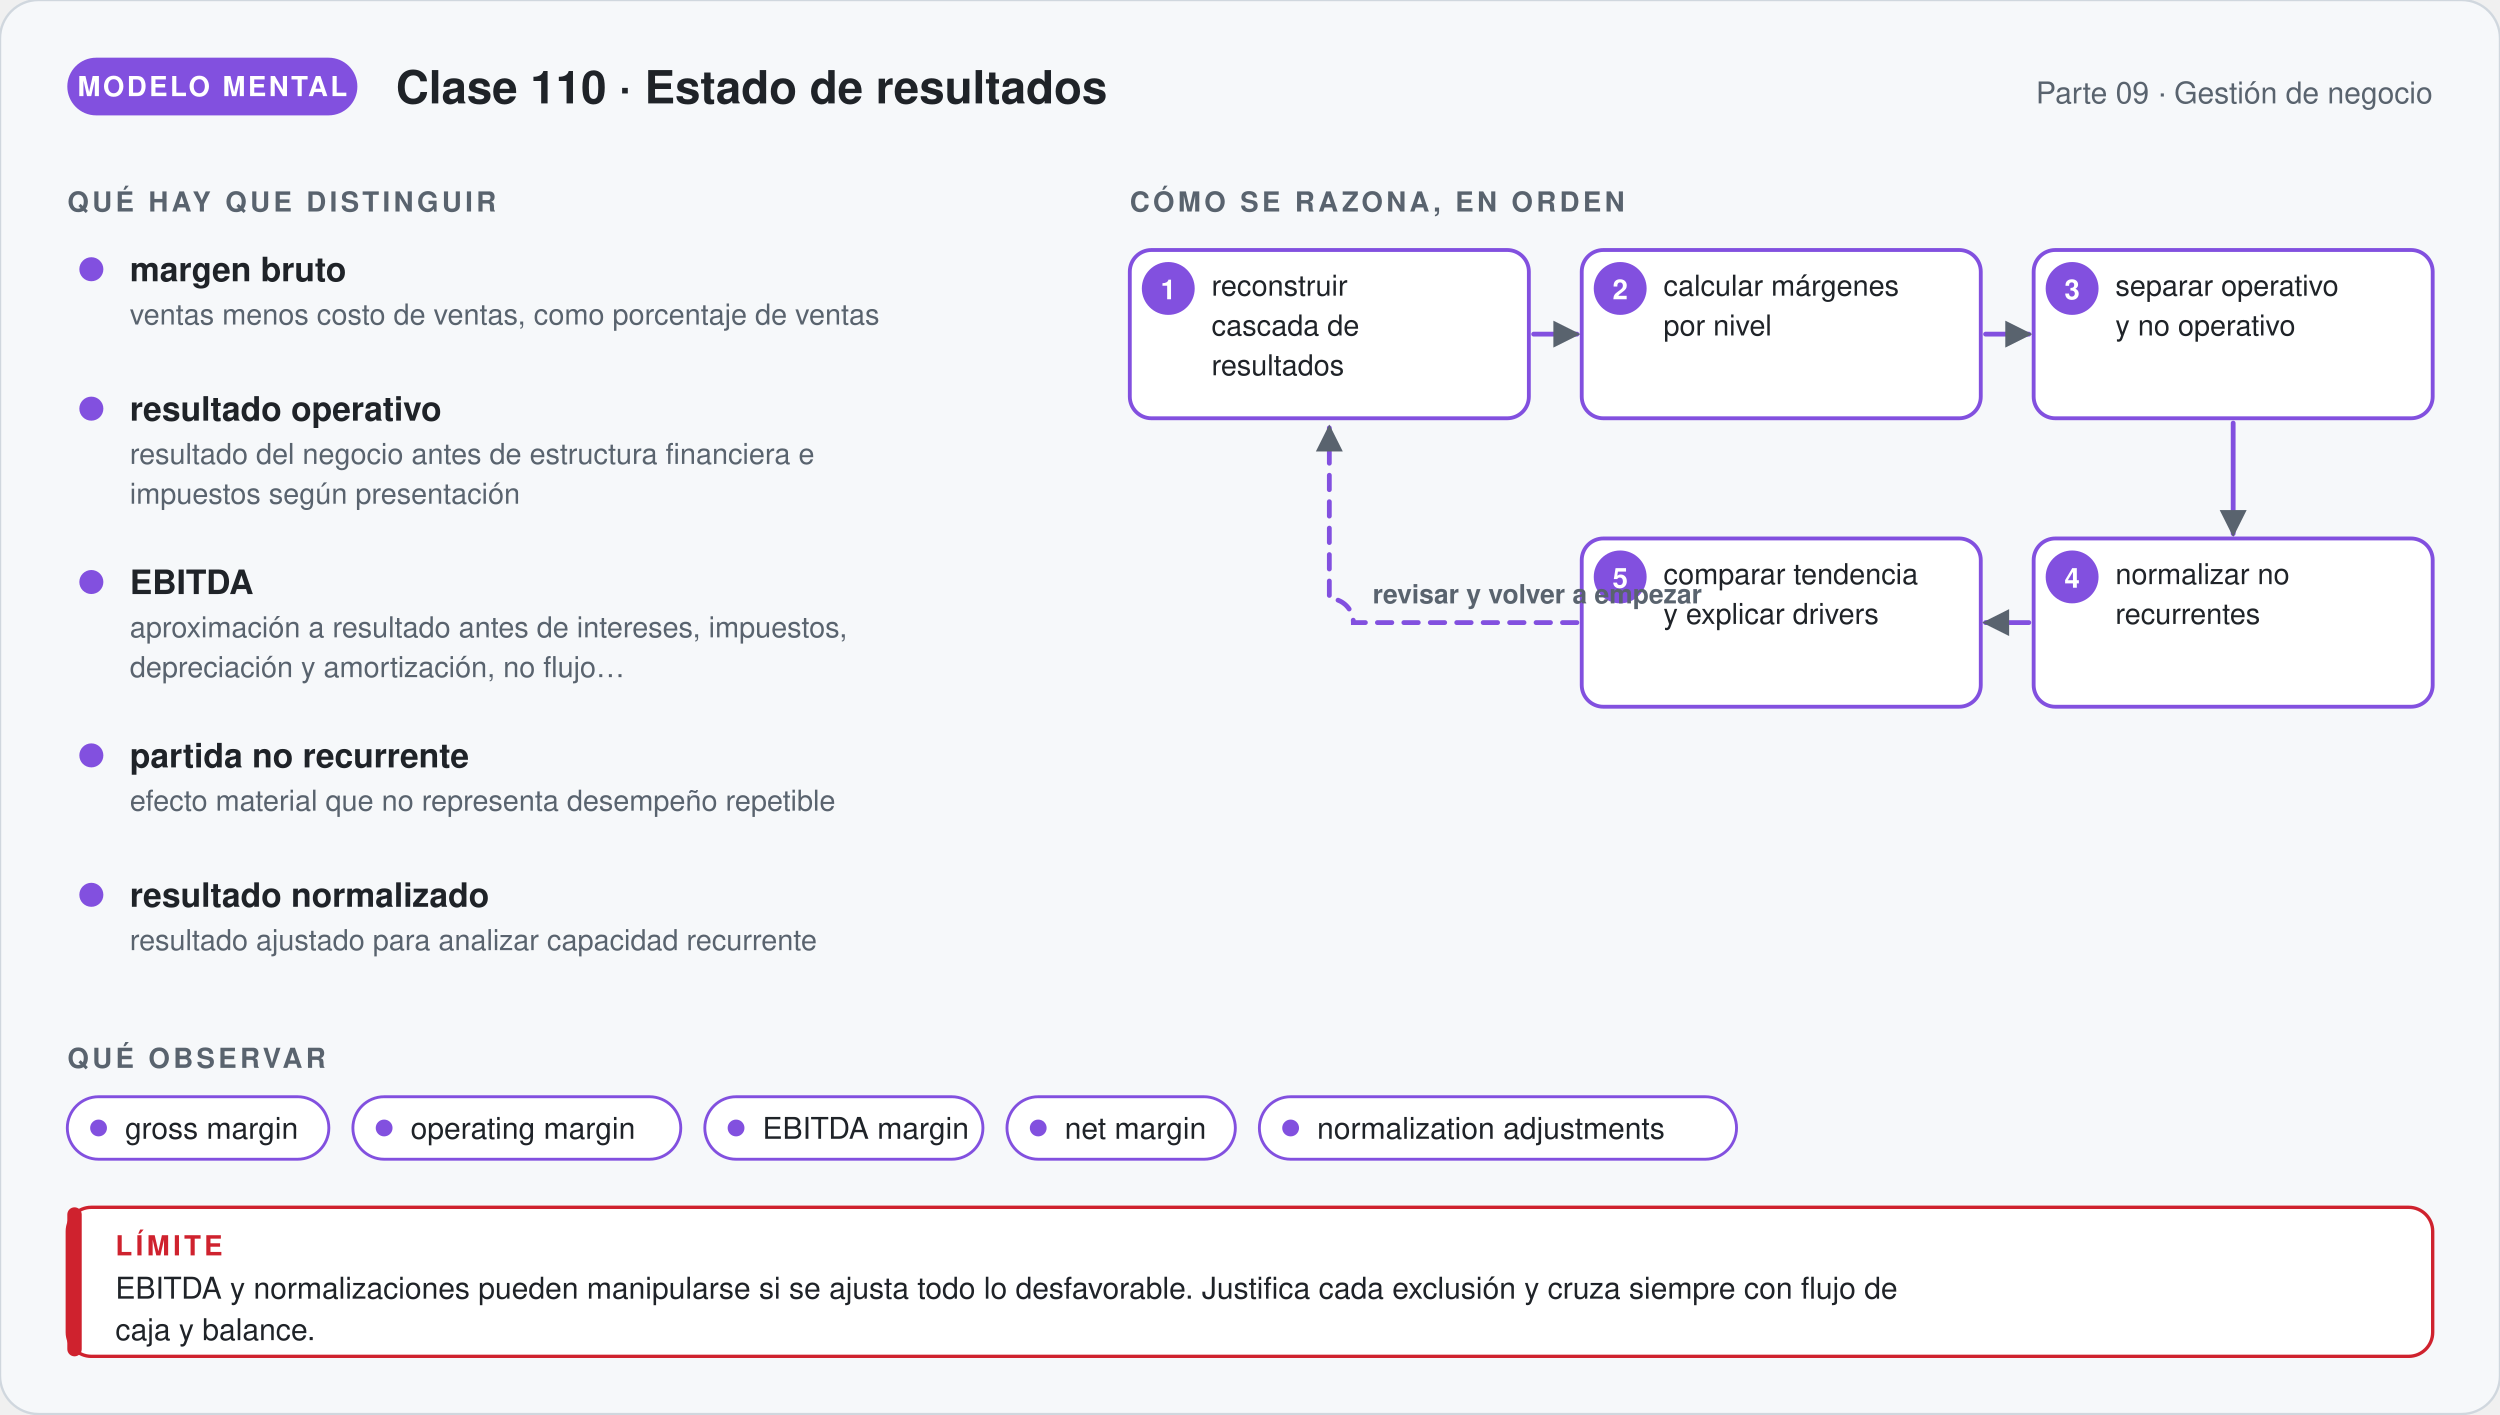
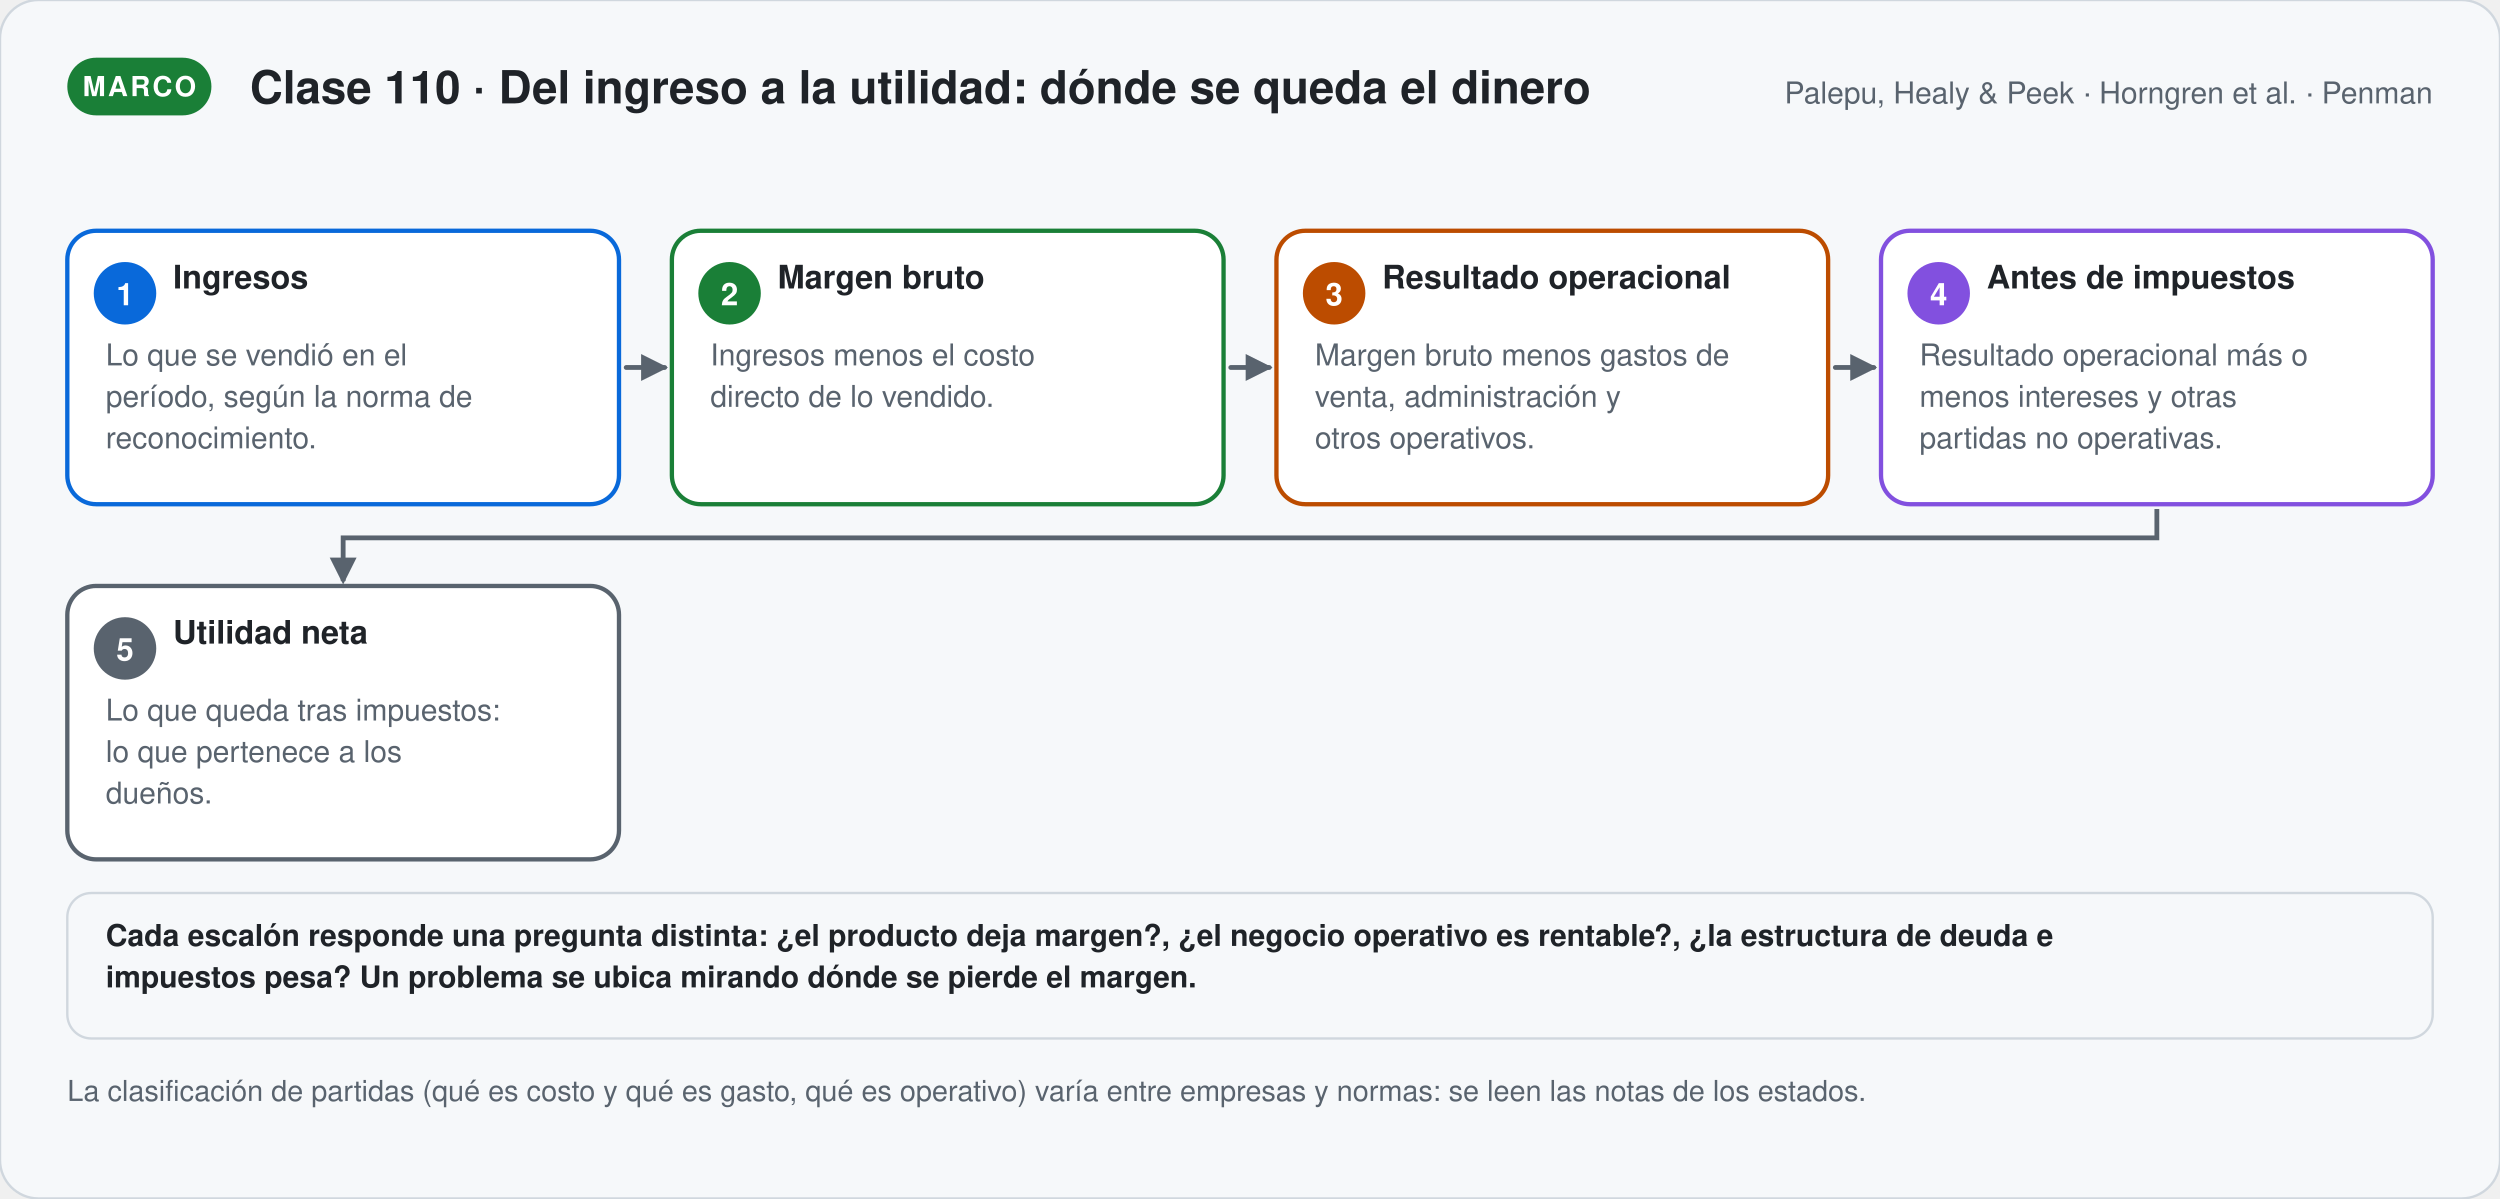
- <svg xmlns="http://www.w3.org/2000/svg" viewBox="0 0 1040 588.24" width="1040" role="img" aria-labelledby="t-g110 d-g110" font-family="'Segoe UI', 'Helvetica Neue', Helvetica, Arial, sans-serif">
+ <svg xmlns="http://www.w3.org/2000/svg" viewBox="0 0 1040 498.56" width="1040" role="img" aria-labelledby="t-s110 d-s110" font-family="'Segoe UI', 'Helvetica Neue', Helvetica, Arial, sans-serif">
  <defs>
-     <marker id="p-g110" viewBox="0 0 10 10" refX="8" refY="5" markerWidth="7" markerHeight="7" orient="auto">
+     <marker id="p-s110" viewBox="0 0 10 10" refX="8" refY="5" markerWidth="7" markerHeight="7" orient="auto">
      <path d="M1,1 L9,5 L1,9 Z" fill="#59636e" />
    </marker>
  </defs>
-   <rect width="1040" height="588.24" rx="16" fill="#f6f8fa" stroke="#d0d7de" />
-   <rect x="28" y="24" width="120.67" height="24" rx="12" fill="#8250df" />
-   <text x="88.335" y="40" font-size="11.5" font-weight="700" fill="#ffffff" text-anchor="middle" letter-spacing="1">MODELO MENTAL</text>
-   <text x="164.67" y="43" font-size="19" font-weight="700" fill="#1f2328" text-anchor="start">Clase 110 · Estado de resultados</text>
-   <text x="1012" y="43" font-size="12.5" font-weight="400" fill="#59636e" text-anchor="end">Parte 09 · Gestión de negocio</text>
-   <text x="28" y="88" font-size="11.5" font-weight="700" fill="#59636e" text-anchor="start" letter-spacing="1.4">QUÉ HAY QUE DISTINGUIR</text>
-   <circle cx="38" cy="112" r="5" fill="#8250df" />
-   <text x="54" y="117" font-size="14" font-weight="700" fill="#1f2328" text-anchor="start">margen bruto</text>
-   <text x="54" y="135" font-size="12" font-weight="400" fill="#59636e" text-anchor="start">ventas menos costo de ventas, como porcentaje de ventas</text>
-   <circle cx="38" cy="170" r="5" fill="#8250df" />
-   <text x="54" y="175" font-size="14" font-weight="700" fill="#1f2328" text-anchor="start">resultado operativo</text>
-   <text x="54" y="193" font-size="12" font-weight="400" fill="#59636e" text-anchor="start">resultado del negocio antes de estructura financiera e</text>
-   <text x="54" y="209.56" font-size="12" font-weight="400" fill="#59636e" text-anchor="start">impuestos según presentación</text>
-   <circle cx="38" cy="242.12" r="5" fill="#8250df" />
-   <text x="54" y="247.12" font-size="14" font-weight="700" fill="#1f2328" text-anchor="start">EBITDA</text>
-   <text x="54" y="265.12" font-size="12" font-weight="400" fill="#59636e" text-anchor="start">aproximación a resultado antes de intereses, impuestos,</text>
-   <text x="54" y="281.68" font-size="12" font-weight="400" fill="#59636e" text-anchor="start">depreciación y amortización, no flujo…</text>
-   <circle cx="38" cy="314.24" r="5" fill="#8250df" />
-   <text x="54" y="319.24" font-size="14" font-weight="700" fill="#1f2328" text-anchor="start">partida no recurrente</text>
-   <text x="54" y="337.24" font-size="12" font-weight="400" fill="#59636e" text-anchor="start">efecto material que no representa desempeño repetible</text>
-   <circle cx="38" cy="372.24" r="5" fill="#8250df" />
-   <text x="54" y="377.24" font-size="14" font-weight="700" fill="#1f2328" text-anchor="start">resultado normalizado</text>
-   <text x="54" y="395.24" font-size="12" font-weight="400" fill="#59636e" text-anchor="start">resultado ajustado para analizar capacidad recurrente</text>
-   <text x="470" y="88" font-size="11.5" font-weight="700" fill="#59636e" text-anchor="start" letter-spacing="1.4">CÓMO SE RAZONA, EN ORDEN</text>
-   <rect x="470" y="104" width="166" height="70" rx="9" fill="#ffffff" stroke="#8250df" stroke-width="1.6" />
-   <circle cx="486.0" cy="120" r="11" fill="#8250df" />
-   <text x="486" y="124.5" font-size="11.5" font-weight="700" fill="#ffffff" text-anchor="middle">1</text>
-   <text x="504" y="123" font-size="12" font-weight="400" fill="#1f2328" text-anchor="start">reconstruir</text>
-   <text x="504" y="139.56" font-size="12" font-weight="400" fill="#1f2328" text-anchor="start">cascada de</text>
-   <text x="504" y="156.12" font-size="12" font-weight="400" fill="#1f2328" text-anchor="start">resultados</text>
-   <rect x="658" y="104" width="166" height="70" rx="9" fill="#ffffff" stroke="#8250df" stroke-width="1.6" />
-   <circle cx="674.0" cy="120" r="11" fill="#8250df" />
-   <text x="674" y="124.5" font-size="11.5" font-weight="700" fill="#ffffff" text-anchor="middle">2</text>
-   <text x="692" y="123" font-size="12" font-weight="400" fill="#1f2328" text-anchor="start">calcular márgenes</text>
-   <text x="692" y="139.56" font-size="12" font-weight="400" fill="#1f2328" text-anchor="start">por nivel</text>
-   <rect x="846" y="104" width="166" height="70" rx="9" fill="#ffffff" stroke="#8250df" stroke-width="1.6" />
-   <circle cx="862.0" cy="120" r="11" fill="#8250df" />
-   <text x="862" y="124.5" font-size="11.5" font-weight="700" fill="#ffffff" text-anchor="middle">3</text>
-   <text x="880" y="123" font-size="12" font-weight="400" fill="#1f2328" text-anchor="start">separar operativo</text>
-   <text x="880" y="139.56" font-size="12" font-weight="400" fill="#1f2328" text-anchor="start">y no operativo</text>
-   <rect x="846" y="224" width="166" height="70" rx="9" fill="#ffffff" stroke="#8250df" stroke-width="1.6" />
-   <circle cx="862.0" cy="240" r="11" fill="#8250df" />
-   <text x="862" y="244.5" font-size="11.5" font-weight="700" fill="#ffffff" text-anchor="middle">4</text>
-   <text x="880" y="243" font-size="12" font-weight="400" fill="#1f2328" text-anchor="start">normalizar no</text>
-   <text x="880" y="259.56" font-size="12" font-weight="400" fill="#1f2328" text-anchor="start">recurrentes</text>
-   <rect x="658" y="224" width="166" height="70" rx="9" fill="#ffffff" stroke="#8250df" stroke-width="1.6" />
-   <circle cx="674.0" cy="240" r="11" fill="#8250df" />
-   <text x="674" y="244.5" font-size="11.5" font-weight="700" fill="#ffffff" text-anchor="middle">5</text>
-   <text x="692" y="243" font-size="12" font-weight="400" fill="#1f2328" text-anchor="start">comparar tendencia</text>
-   <text x="692" y="259.56" font-size="12" font-weight="400" fill="#1f2328" text-anchor="start">y explicar drivers</text>
-   <path d="M638,139 L656,139" stroke="#8250df" stroke-width="2" fill="none" stroke-linecap="round" marker-end="url(#p-g110)" />
-   <path d="M826,139 L844,139" stroke="#8250df" stroke-width="2" fill="none" stroke-linecap="round" marker-end="url(#p-g110)" />
-   <path d="M929,176 L929,222" stroke="#8250df" stroke-width="2" fill="none" stroke-linecap="round" marker-end="url(#p-g110)" />
-   <path d="M844,259 L826,259" stroke="#8250df" stroke-width="2" fill="none" stroke-linecap="round" marker-end="url(#p-g110)" />
-   <path d="M656.0,259.0 H563.0 a10,10 0 0 0 -10,-10 V178" stroke="#8250df" stroke-width="2" fill="none" stroke-dasharray="6 5" stroke-linecap="round" marker-end="url(#p-g110)" />
-   <text x="571" y="251" font-size="11" font-weight="600" fill="#59636e" text-anchor="start">revisar y volver a empezar</text>
-   <text x="28" y="444.24" font-size="11.5" font-weight="700" fill="#59636e" text-anchor="start" letter-spacing="1.4">QUÉ OBSERVAR</text>
-   <rect x="28" y="456.24" width="108.8" height="26" rx="13" fill="#ffffff" stroke="#8250df" stroke-width="1.2" />
-   <circle cx="41" cy="469.24" r="3.5" fill="#8250df" />
-   <text x="52" y="473.74" font-size="12.5" font-weight="400" fill="#1f2328" text-anchor="start">gross margin</text>
-   <rect x="146.8" y="456.24" width="136.4" height="26" rx="13" fill="#ffffff" stroke="#8250df" stroke-width="1.2" />
-   <circle cx="159.8" cy="469.24" r="3.5" fill="#8250df" />
-   <text x="170.8" y="473.74" font-size="12.5" font-weight="400" fill="#1f2328" text-anchor="start">operating margin</text>
-   <rect x="293.2" y="456.24" width="115.7" height="26" rx="13" fill="#ffffff" stroke="#8250df" stroke-width="1.2" />
-   <circle cx="306.2" cy="469.24" r="3.5" fill="#8250df" />
-   <text x="317.2" y="473.74" font-size="12.5" font-weight="400" fill="#1f2328" text-anchor="start">EBITDA margin</text>
-   <rect x="418.9" y="456.24" width="95" height="26" rx="13" fill="#ffffff" stroke="#8250df" stroke-width="1.2" />
-   <circle cx="431.9" cy="469.24" r="3.5" fill="#8250df" />
-   <text x="442.9" y="473.74" font-size="12.5" font-weight="400" fill="#1f2328" text-anchor="start">net margin</text>
-   <rect x="523.9" y="456.24" width="198.5" height="26" rx="13" fill="#ffffff" stroke="#8250df" stroke-width="1.2" />
-   <circle cx="536.9" cy="469.24" r="3.5" fill="#8250df" />
-   <text x="547.9" y="473.74" font-size="12.5" font-weight="400" fill="#1f2328" text-anchor="start">normalization adjustments</text>
-   <rect x="28" y="502.24" width="984" height="62" rx="10" fill="#ffffff" stroke="#cf222e" stroke-width="1.4" />
-   <rect x="28" y="502.24" width="6" height="62" rx="3" fill="#cf222e" />
-   <text x="48" y="522.24" font-size="11.5" font-weight="700" fill="#cf222e" text-anchor="start" letter-spacing="1.4">LÍMITE</text>
-   <text x="48" y="540.24" font-size="12.5" font-weight="400" fill="#1f2328" text-anchor="start">EBITDA y normalizaciones pueden manipularse si se ajusta todo lo desfavorable. Justifica cada exclusión y cruza siempre con flujo de</text>
-   <text x="48" y="557.49" font-size="12.5" font-weight="400" fill="#1f2328" text-anchor="start">caja y balance.</text>
+   <rect width="1040" height="498.56" rx="16" fill="#f6f8fa" stroke="#d0d7de" />
+   <rect x="28" y="24" width="59.95" height="24" rx="12" fill="#1a7f37" />
+   <text x="57.975" y="40" font-size="11.5" font-weight="700" fill="#ffffff" text-anchor="middle" letter-spacing="1">MARCO</text>
+   <text x="103.95" y="43" font-size="19" font-weight="700" fill="#1f2328" text-anchor="start">Clase 110 · Del ingreso a la utilidad: dónde se queda el dinero</text>
+   <text x="1012" y="43" font-size="12.5" font-weight="400" fill="#59636e" text-anchor="end">Palepu, Healy &amp; Peek · Horngren et al. · Penman</text>
+   <rect x="28" y="96" width="229.5" height="113.75" rx="12" fill="#ffffff" stroke="#0969da" stroke-width="1.8" />
+   <circle cx="52.0" cy="122.0" r="13" fill="#0969da" />
+   <text x="52" y="127" font-size="13" font-weight="700" fill="#ffffff" text-anchor="middle">1</text>
+   <text x="72" y="120" font-size="13.5" font-weight="700" fill="#1f2328" text-anchor="start">Ingresos</text>
+   <text x="44" y="152" font-size="12.5" font-weight="400" fill="#59636e" text-anchor="start">Lo que se vendió en el</text>
+   <text x="44" y="169.25" font-size="12.5" font-weight="400" fill="#59636e" text-anchor="start">período, según la norma de</text>
+   <text x="44" y="186.5" font-size="12.5" font-weight="400" fill="#59636e" text-anchor="start">reconocimiento.</text>
+   <path d="M260.5,152.875 L276.5,152.875" stroke="#59636e" stroke-width="2" fill="none" stroke-linecap="round" marker-end="url(#p-s110)" />
+   <rect x="279.5" y="96" width="229.5" height="113.75" rx="12" fill="#ffffff" stroke="#1a7f37" stroke-width="1.8" />
+   <circle cx="303.5" cy="122.0" r="13" fill="#1a7f37" />
+   <text x="303.5" y="127" font-size="13" font-weight="700" fill="#ffffff" text-anchor="middle">2</text>
+   <text x="323.5" y="120" font-size="13.5" font-weight="700" fill="#1f2328" text-anchor="start">Margen bruto</text>
+   <text x="295.5" y="152" font-size="12.5" font-weight="400" fill="#59636e" text-anchor="start">Ingresos menos el costo</text>
+   <text x="295.5" y="169.25" font-size="12.5" font-weight="400" fill="#59636e" text-anchor="start">directo de lo vendido.</text>
+   <path d="M512,152.875 L528,152.875" stroke="#59636e" stroke-width="2" fill="none" stroke-linecap="round" marker-end="url(#p-s110)" />
+   <rect x="531" y="96" width="229.5" height="113.75" rx="12" fill="#ffffff" stroke="#bc4c00" stroke-width="1.8" />
+   <circle cx="555.0" cy="122.0" r="13" fill="#bc4c00" />
+   <text x="555" y="127" font-size="13" font-weight="700" fill="#ffffff" text-anchor="middle">3</text>
+   <text x="575" y="120" font-size="13.5" font-weight="700" fill="#1f2328" text-anchor="start">Resultado operacional</text>
+   <text x="547" y="152" font-size="12.5" font-weight="400" fill="#59636e" text-anchor="start">Margen bruto menos gastos de</text>
+   <text x="547" y="169.25" font-size="12.5" font-weight="400" fill="#59636e" text-anchor="start">venta, administración y</text>
+   <text x="547" y="186.5" font-size="12.5" font-weight="400" fill="#59636e" text-anchor="start">otros operativos.</text>
+   <path d="M763.5,152.875 L779.5,152.875" stroke="#59636e" stroke-width="2" fill="none" stroke-linecap="round" marker-end="url(#p-s110)" />
+   <rect x="782.5" y="96" width="229.5" height="113.75" rx="12" fill="#ffffff" stroke="#8250df" stroke-width="1.8" />
+   <circle cx="806.5" cy="122.0" r="13" fill="#8250df" />
+   <text x="806.5" y="127" font-size="13" font-weight="700" fill="#ffffff" text-anchor="middle">4</text>
+   <text x="826.5" y="120" font-size="13.5" font-weight="700" fill="#1f2328" text-anchor="start">Antes de impuestos</text>
+   <text x="798.5" y="152" font-size="12.5" font-weight="400" fill="#59636e" text-anchor="start">Resultado operacional más o</text>
+   <text x="798.5" y="169.25" font-size="12.5" font-weight="400" fill="#59636e" text-anchor="start">menos intereses y otras</text>
+   <text x="798.5" y="186.5" font-size="12.5" font-weight="400" fill="#59636e" text-anchor="start">partidas no operativas.</text>
+   <path d="M897.25,211.75 V223.75 H142.75 V241.75" stroke="#59636e" stroke-width="2" fill="none" marker-end="url(#p-s110)" />
+   <rect x="28" y="243.75" width="229.5" height="113.75" rx="12" fill="#ffffff" stroke="#59636e" stroke-width="1.8" />
+   <circle cx="52.0" cy="269.75" r="13" fill="#59636e" />
+   <text x="52" y="274.75" font-size="13" font-weight="700" fill="#ffffff" text-anchor="middle">5</text>
+   <text x="72" y="267.75" font-size="13.5" font-weight="700" fill="#1f2328" text-anchor="start">Utilidad neta</text>
+   <text x="44" y="299.75" font-size="12.5" font-weight="400" fill="#59636e" text-anchor="start">Lo que queda tras impuestos:</text>
+   <text x="44" y="317" font-size="12.5" font-weight="400" fill="#59636e" text-anchor="start">lo que pertenece a los</text>
+   <text x="44" y="334.25" font-size="12.5" font-weight="400" fill="#59636e" text-anchor="start">dueños.</text>
+   <rect x="28" y="371.5" width="984" height="60.5" rx="10" fill="#f6f8fa" stroke="#d0d7de" stroke-width="1" />
+   <text x="44" y="393.5" font-size="12.5" font-weight="600" fill="#1f2328" text-anchor="start">Cada escalón responde una pregunta distinta: ¿el producto deja margen?, ¿el negocio operativo es rentable?, ¿la estructura de deuda e</text>
+   <text x="44" y="410.75" font-size="12.5" font-weight="600" fill="#1f2328" text-anchor="start">impuestos pesa? Un problema se ubica mirando dónde se pierde el margen.</text>
+   <text x="28" y="458" font-size="12" font-weight="400" fill="#59636e" text-anchor="start">La clasificación de partidas (qué es costo y qué es gasto, qué es operativo) varía entre empresas y normas: se leen las notas de los estados.</text>
</svg>
